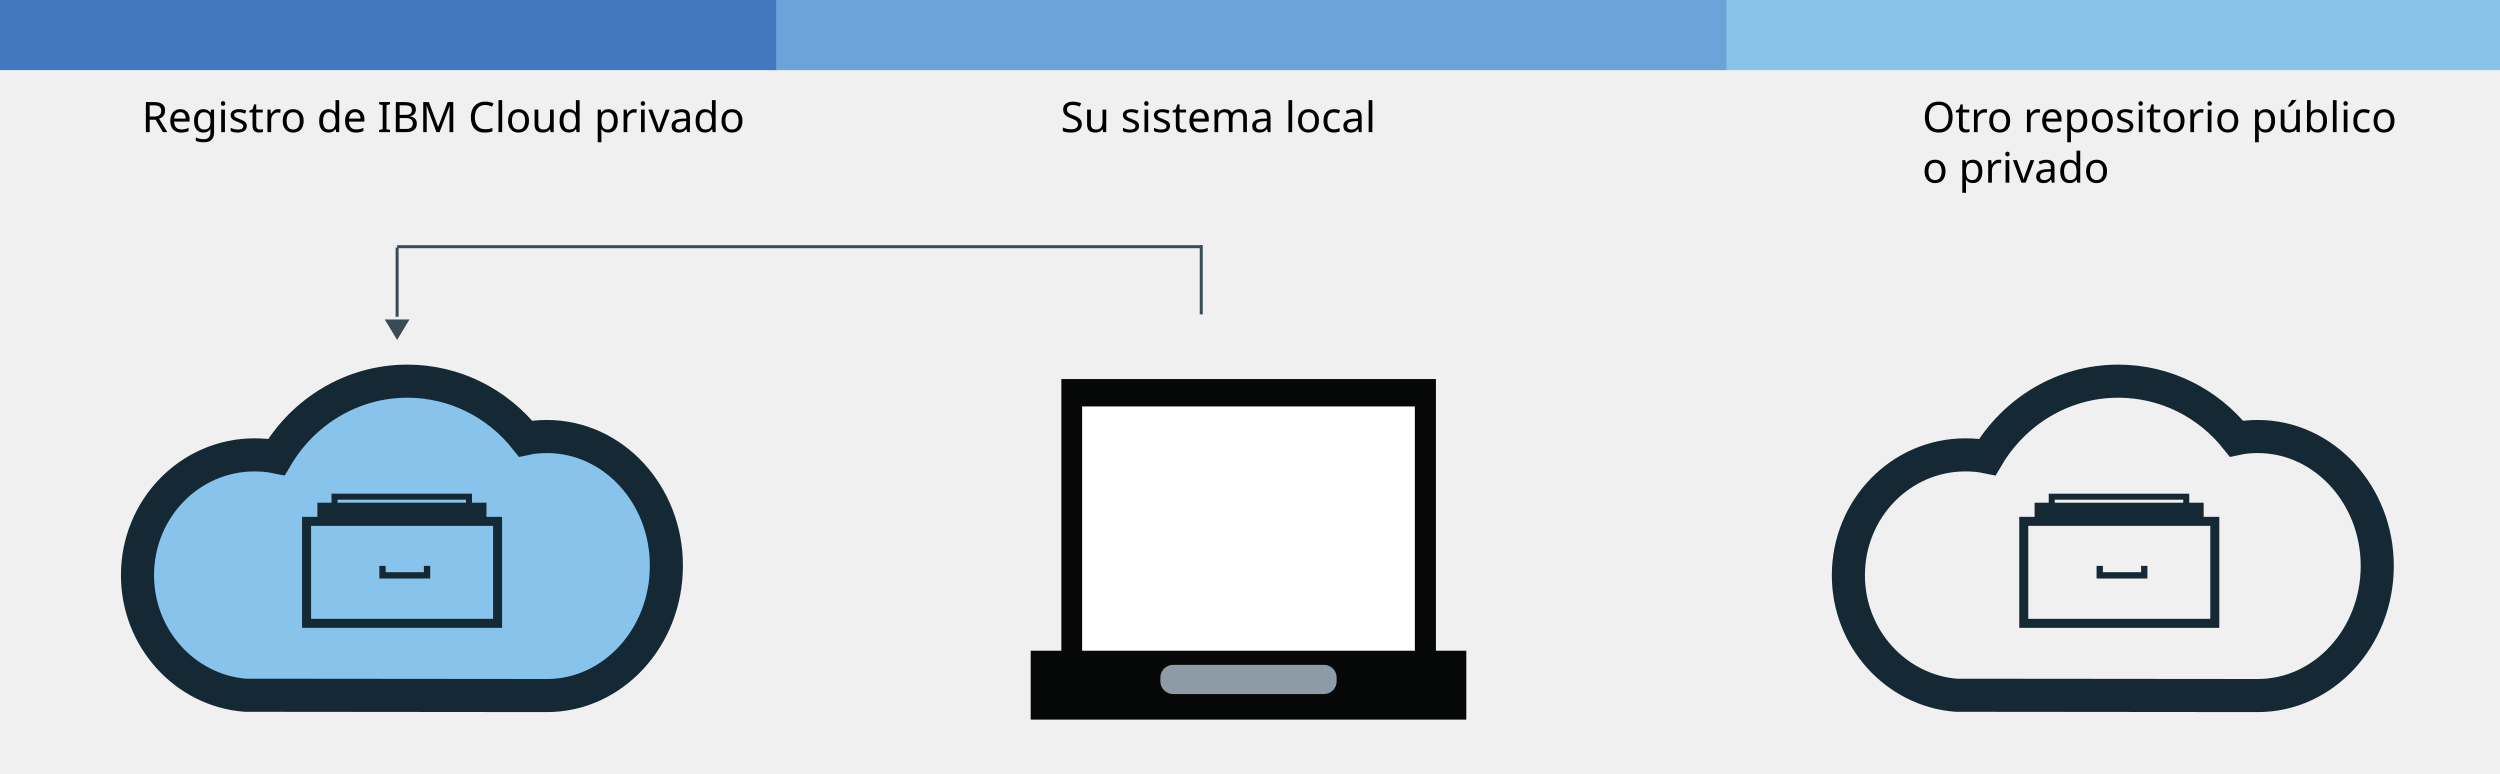
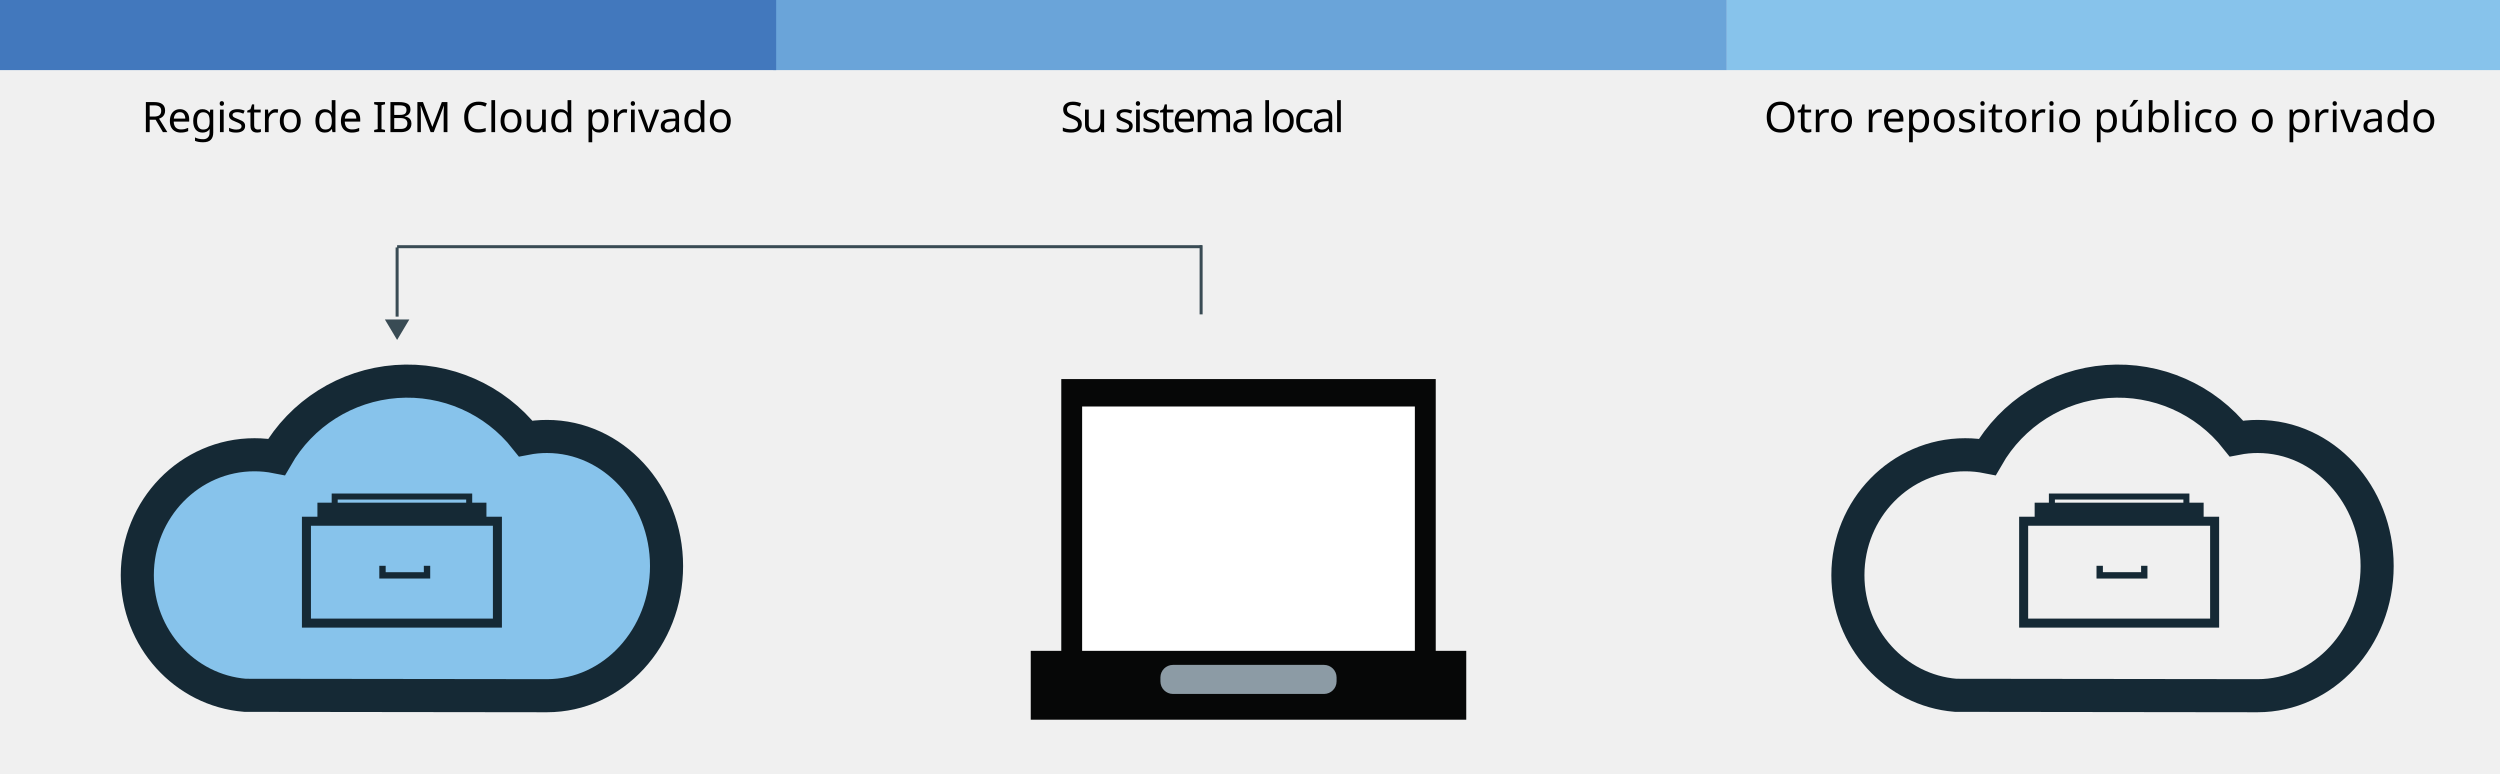
- <svg xmlns="http://www.w3.org/2000/svg" version="1.1" id="Layer_1" x="0px" y="0px" viewBox="-200 152 831 257" style="enable-background:new -200 152 831 257;" xml:space="preserve">
-   <style type="text/css">
- 	.st0{fill:#6AA4D9;}
- 	.st1{fill:#87C3EB;}
- 	.st2{fill:#394B54;}
- 	.st3{fill:#4278BD;}
- 	.st4{fill:none;stroke:#394B54;stroke-miterlimit:10;}
- 	.st5{enable-background:new    ;}
- 	.st6{font-family:'HelvNeueRomanforIBM';}
- 	.st7{font-size:14px;}
- 	.st8{font-family:'IBMPlexSans';}
- 	.st9{fill:none;}
- 	.st10{fill:#87C3EB;stroke:#152935;stroke-width:11;stroke-miterlimit:10;}
- 	.st11{fill:none;stroke:#152935;stroke-width:11;stroke-miterlimit:10;}
- 	.st12{fill:#060707;}
- 	.st13{fill:#FFFFFF;}
- 	.st14{fill:#8C9BA5;}
- 	.st15{fill:none;stroke:#152935;stroke-width:3;stroke-miterlimit:10;}
- 	.st16{fill:none;stroke:#152935;stroke-width:6;stroke-miterlimit:10;}
- 	.st17{fill:none;stroke:#152935;stroke-width:2;stroke-miterlimit:10;}
- 	.st18{fill:#152935;}
- </style>
-   <path id="XMLID_32_" class="st0" d="M57,152h317v23.3H57V152z" />
-   <path id="XMLID_35_" class="st1" d="M374,152h257v23.3H374V152z" />
-   <g id="XMLID_166_">
-     <path id="XMLID_171_" class="st2" d="M-72.1,258.2l4.1,6.8l4.1-6.8H-72.1z" />
+ <svg xmlns="http://www.w3.org/2000/svg" id="4ea608ff-a81e-4c44-a19c-8156005bfbe7" data-name="Layer 1" viewBox="0 0 831 257">
+   <path id="26b528bb-7ef3-45d5-9b34-acab2ad57c6b" data-name="&lt;Path&gt;" d="M257,0H574V23.3H257Z" fill="#6aa4d9" />
+   <path id="b5f381ea-9425-4c5d-99ab-5e4ba6948abc" data-name="&lt;Path&gt;" d="M574,0H831V23.3H574Z" fill="#87c3eb" />
+   <g id="4f3630c9-a43f-492a-af95-f49f43776668" data-name="&lt;Group&gt;">
+     <path id="3a0e19b8-b317-4449-bc7a-bd10a4d6c484" data-name="&lt;Path&gt;" d="M127.94,106.2,132,113l4.06-6.8Z" fill="#394b54" />
  </g>
-   <path id="XMLID_271_" class="st3" d="M-200,152H58v23.3h-258V152z" />
-   <path id="XMLID_96_" class="st4" d="M-68,234h267.5" />
-   <text id="XMLID_36_" transform="matrix(1 0 0 1 438.9685 195.927)" class="st5">
-     <tspan x="0" y="0" class="st6 st7">Otro repositorio público</tspan>
-     <tspan x="0" y="16.8" class="st6 st7">o privado</tspan>
+   <path id="db13e8c7-046d-4228-b5ef-dd0b398d32c2" data-name="&lt;Path&gt;" d="M0,0H258V23.3H0Z" fill="#4278bd" />
+   <path id="d60b3026-3d63-4fc3-8569-e37bbb8fd4d2" data-name="&lt;Path&gt;" d="M132,82H399.5" fill="none" stroke="#394b54" stroke-miterlimit="10" />
+   <text transform="translate(586.4 43.93)" font-size="14" font-family="IBMPlexSans, IBM Plex Sans" style="isolation:isolate">Otro repositorio público o privado</text>
+   <text transform="translate(47.13 43.93)" font-size="14" font-family="IBMPlexSans, IBM Plex Sans" style="isolation:isolate">
+     <tspan letter-spacing="-0.01em">Registro de IBM Cloud privado</tspan>
  </text>
-   <text id="XMLID_301_" transform="matrix(1 0 0 1 -152.8709 195.9268)" class="st8 st7">Registro de IBM Cloud privado</text>
-   <text id="XMLID_300_" transform="matrix(1 0 0 1 152.557 195.9265)" class="st8 st7">Su sistema local</text>
-   <path id="XMLID_8_" class="st4" d="M-68,234.3v23" />
-   <path id="XMLID_4_" class="st4" d="M199.3,233.5v23" />
-   <rect x="199.5" y="223.5" class="st9" width="15.5" height="19.5" />
-   <path id="XMLID_390_" class="st10" d="M-18.2,297.1c-2.4,0-4.8,0.2-7.1,0.7c-9.3-11.7-23.5-19.1-39.3-19.1  c-18.4,0-34.6,10.1-43.5,25.2c-2.4-0.5-4.8-0.7-7.3-0.7c-21.5,0-38.9,17.9-38.9,40c0,21,15.8,38.3,35.8,39.9l100.1,0.1  c0,0,0.1,0,0.2,0c21.9,0,39.7-19.3,39.7-43.1C21.6,316.4,3.8,297.1-18.2,297.1z" />
-   <path id="XMLID_6_" class="st11" d="M550.5,297.1c-2.4,0-4.8,0.2-7.1,0.7c-9.3-11.7-23.5-19.1-39.3-19.1  c-18.4,0-34.6,10.1-43.5,25.2c-2.4-0.5-4.8-0.7-7.3-0.7c-21.5,0-38.9,17.9-38.9,40c0,21,15.8,38.3,35.8,39.9l100.1,0.1  c0,0,0.1,0,0.2,0c21.9,0,39.7-19.3,39.7-43.1C590.2,316.4,572.4,297.1,550.5,297.1z" />
-   <g>
-     <rect id="XMLID_606_" x="152.8" y="278" class="st12" width="124.5" height="90.7" />
-     <g id="XMLID_601_">
-       <rect id="XMLID_605_" x="161.9" y="289.3" class="st13" width="106.2" height="77.4" />
-       <path id="XMLID_602_" class="st13" d="M270.3,368.9H159.7v-81.8h110.6V368.9z M164.1,364.5h101.8v-73H164.1V364.5z" />
-     </g>
-     <rect id="XMLID_600_" x="142.6" y="368.3" class="st12" width="144.8" height="22.9" />
-     <path id="XMLID_599_" class="st14" d="M240.1,382.7h-50.2c-2.3,0-4.2-1.9-4.2-4.2v-1.3c0-2.3,1.9-4.2,4.2-4.2h50.2   c2.3,0,4.2,1.9,4.2,4.2v1.3C244.3,380.8,242.4,382.7,240.1,382.7z" />
+   <text transform="translate(352.56 43.93)" font-size="14" font-family="IBMPlexSans, IBM Plex Sans" style="isolation:isolate">
+     <tspan letter-spacing="-0.05em">Su sistema local</tspan>
+   </text>
+   <path id="cb85221c-fb2f-4af6-bbbe-ae30b64a41e3" data-name="&lt;Path&gt;" d="M132,82.25v23" fill="none" stroke="#394b54" stroke-miterlimit="10" />
+   <path id="c4e92bb3-20ff-455c-9604-55e38bb9d9c9" data-name="&lt;Path&gt;" d="M399.25,81.5v23" fill="none" stroke="#394b54" stroke-miterlimit="10" />
+   <rect x="399.5" y="71.5" width="15.5" height="19.5" fill="none" />
+   <path id="96fbf55c-fcf4-40ec-873f-f42ea0ef48ff" data-name="&lt;Path&gt;" d="M181.82,145.08a36.89,36.89,0,0,0-7.09.68,50.09,50.09,0,0,0-82.8,6.12,37.83,37.83,0,0,0-7.34-.72c-21.52,0-38.95,17.93-38.95,40.05,0,21,15.77,38.28,35.83,39.91l100.13.13h.22c22,0,39.74-19.29,39.74-43.09S203.77,145.08,181.82,145.08Z" fill="#87c3eb" stroke="#152935" stroke-miterlimit="10" stroke-width="11" />
+   <path id="66b7a578-b043-472e-86c9-97538cab762b" data-name="&lt;Path&gt;" d="M750.47,145.08a36.89,36.89,0,0,0-7.09.68,50.09,50.09,0,0,0-82.8,6.12,37.83,37.83,0,0,0-7.34-.72c-21.52,0-39,17.93-39,40.05,0,21,15.77,38.28,35.83,39.91l100.13.13h.22c21.95,0,39.74-19.29,39.74-43.09S772.42,145.08,750.47,145.08Z" fill="none" stroke="#152935" stroke-miterlimit="10" stroke-width="11" />
+   <rect id="36862df0-c2a3-423f-b600-92166e47195c" data-name="&lt;Rectangle&gt;" x="352.77" y="126" width="124.47" height="90.67" fill="#060707" />
+   <g id="379cd366-c4c1-4a5e-9051-98565c69d453" data-name="&lt;Group&gt;">
+     <rect id="4b499323-e7f4-4b53-8bff-364a33d99c44" data-name="&lt;Rectangle&gt;" x="361.89" y="137.31" width="106.23" height="77.38" fill="#fff" />
+     <path id="27727e4d-3e62-4275-aca3-da0f7abdf801" data-name="&lt;Compound Path&gt;" d="M470.3,216.88H359.7V135.12H470.3ZM364.08,212.5H465.92v-73H364.08Z" fill="#fff" />
  </g>
-   <g>
-     <rect x="472.7" y="325.3" class="st15" width="63.5" height="33.9" />
-     <line class="st16" x1="476.3" y1="322.1" x2="532.5" y2="322.1" />
-     <rect x="482" y="317.1" class="st17" width="44.7" height="5" />
-     <path class="st18" d="M511.7,342.2H499v-2.1h-2.1v4.2h16.9v-4.2h-2.1V342.2z" />
-   </g>
-   <g>
-     <rect x="-98.1" y="325.3" class="st15" width="63.5" height="33.9" />
-     <line class="st16" x1="-94.5" y1="322.1" x2="-38.3" y2="322.1" />
-     <rect x="-88.8" y="317.1" class="st17" width="44.7" height="5" />
-     <path class="st18" d="M-59.1,342.2h-12.7v-2.1h-2.1v4.2H-57v-4.2h-2.1V342.2z" />
-   </g>
+   <rect id="f705138f-c6e3-406a-8fbf-ec58cecc4f82" data-name="&lt;Rectangle&gt;" x="342.62" y="216.34" width="144.76" height="22.89" fill="#060707" />
+   <rect id="a28c1fb3-03d8-4cea-aca6-88dcc19edf2c" data-name="&lt;Rectangle&gt;" x="385.72" y="221.01" width="58.56" height="9.66" rx="4.18" ry="4.18" fill="#8c9ba5" />
+   <rect x="672.66" y="173.26" width="63.48" height="33.86" fill="none" stroke="#152935" stroke-miterlimit="10" stroke-width="3" />
+   <line x1="676.32" y1="170.09" x2="732.49" y2="170.09" fill="none" stroke="#152935" stroke-miterlimit="10" stroke-width="6" />
+   <rect x="682.05" y="165.05" width="44.71" height="5.03" fill="none" stroke="#152935" stroke-miterlimit="10" stroke-width="2" />
+   <path d="M711.7,190.19H699v-2.12h-2.12v4.24h16.93v-4.24H711.7Z" fill="#152935" />
+   <rect x="101.86" y="173.26" width="63.48" height="33.86" fill="none" stroke="#152935" stroke-miterlimit="10" stroke-width="3" />
+   <line x1="105.51" y1="170.09" x2="161.69" y2="170.09" fill="none" stroke="#152935" stroke-miterlimit="10" stroke-width="6" />
+   <rect x="111.25" y="165.05" width="44.71" height="5.03" fill="none" stroke="#152935" stroke-miterlimit="10" stroke-width="2" />
+   <path d="M140.89,190.19H128.2v-2.12h-2.12v4.24H143v-4.24h-2.12Z" fill="#152935" />
</svg>
